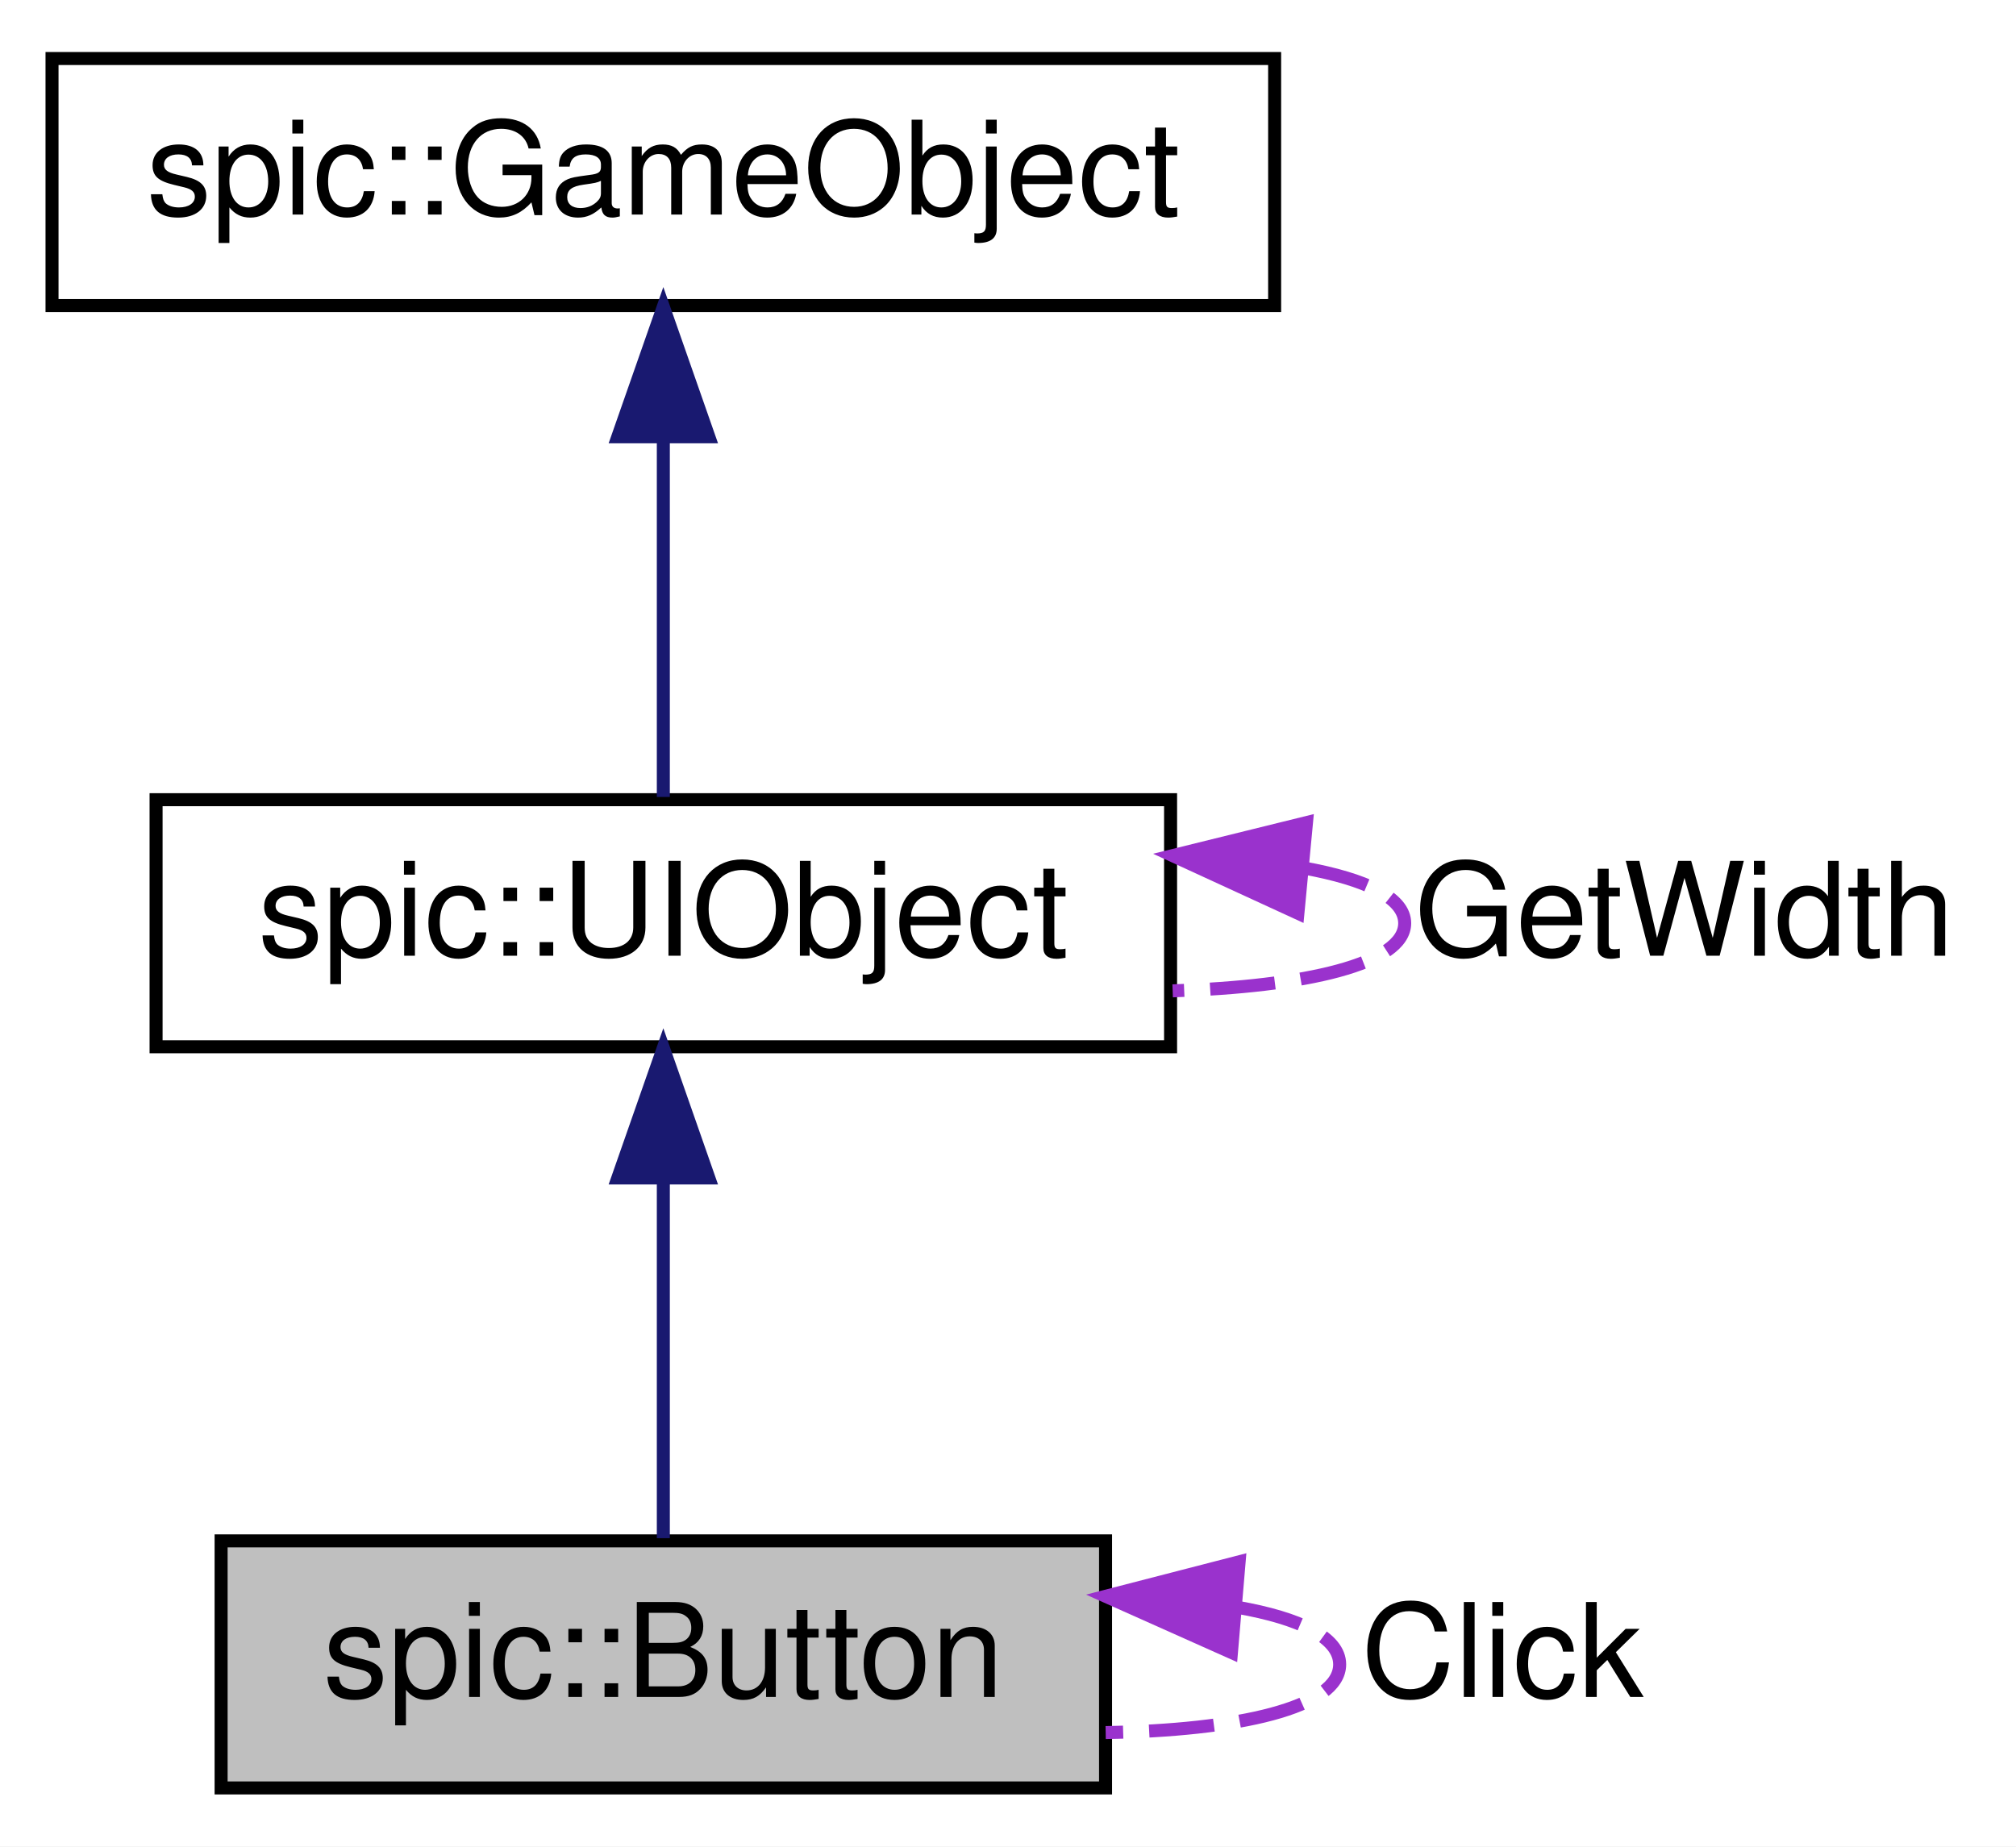
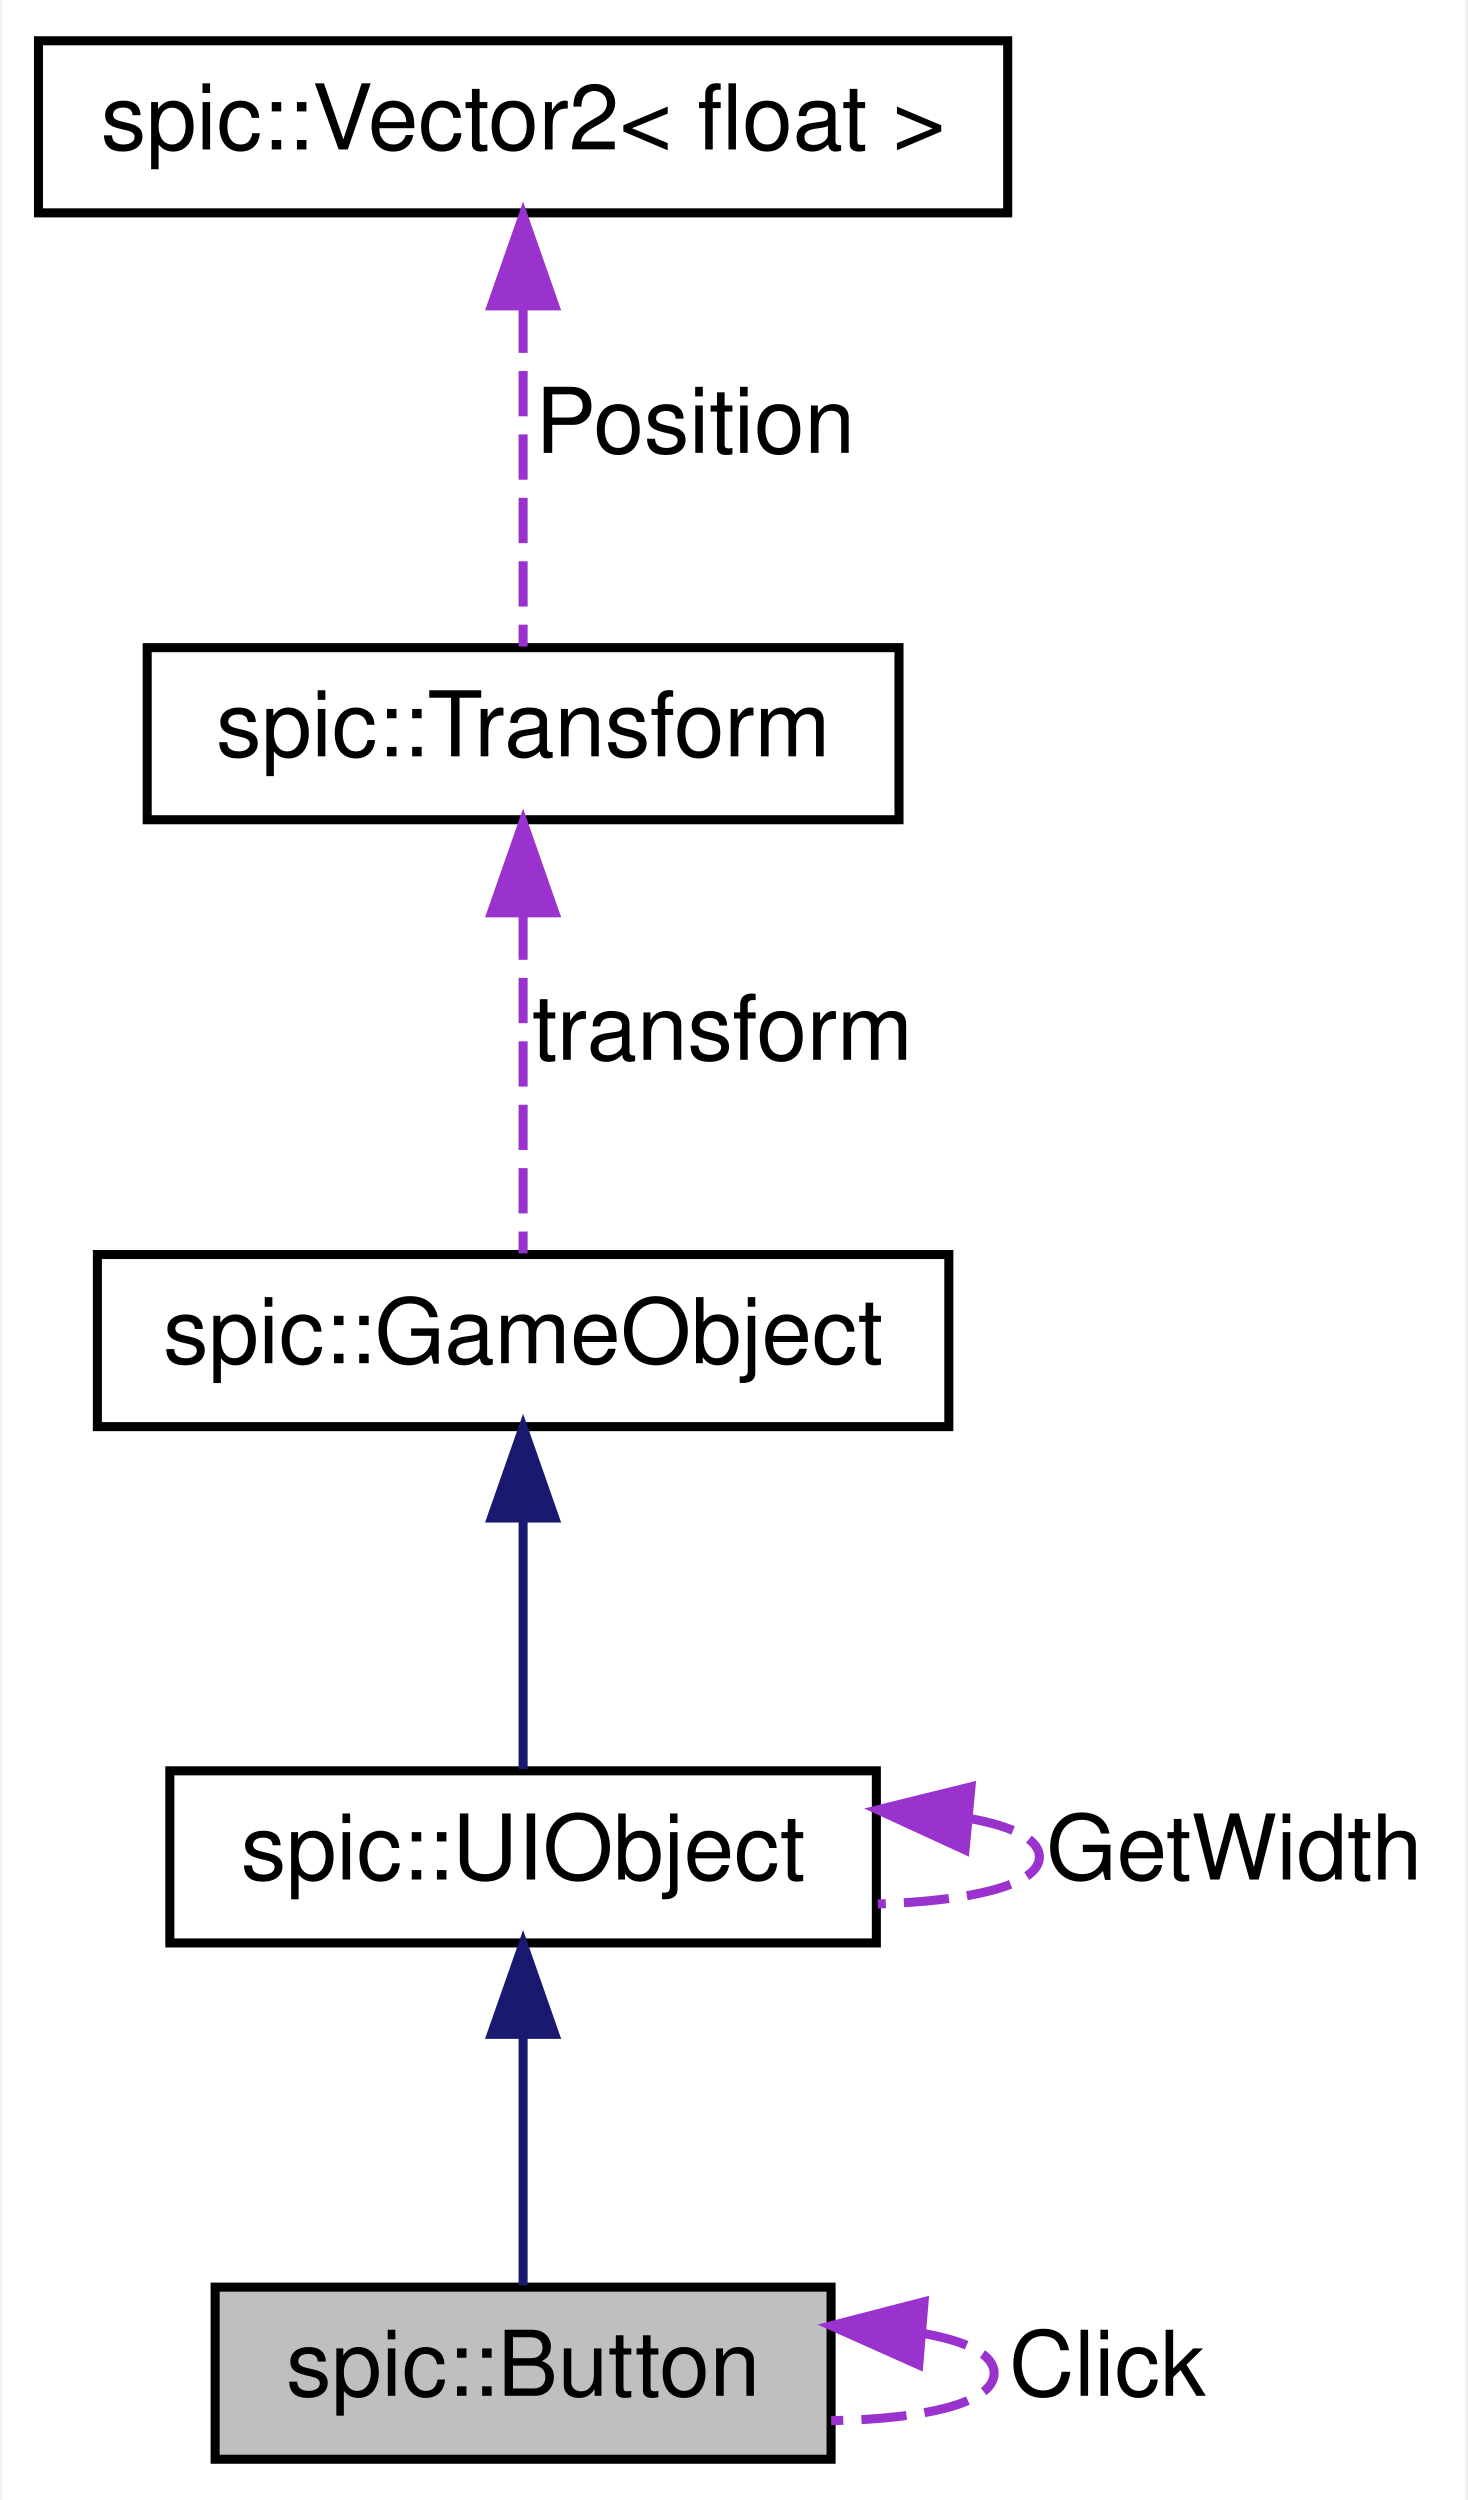
- <svg xmlns="http://www.w3.org/2000/svg" xmlns:xlink="http://www.w3.org/1999/xlink" width="155pt" height="142pt" viewBox="0.00 0.00 155.00 142.00">
-   <g id="graph0" class="graph" transform="scale(1 1) rotate(0) translate(4 138)">
-     <polygon fill="white" stroke="transparent" points="-4,4 -4,-138 151,-138 151,4 -4,4" />
+ <svg xmlns="http://www.w3.org/2000/svg" xmlns:xlink="http://www.w3.org/1999/xlink" width="162pt" height="276pt" viewBox="0.00 0.00 161.50 276.00">
+   <g id="graph0" class="graph" transform="scale(1 1) rotate(0) translate(4 272)">
+     <polygon fill="white" stroke="transparent" points="-4,4 -4,-272 157.5,-272 157.5,4 -4,4" />
    <g id="node1" class="node">
      <g id="a_node1">
        <a xlink:title="Instances of this class are clickable user interface items.">
-           <polygon fill="#bfbfbf" stroke="black" points="13,-0.5 13,-19.5 81,-19.5 81,-0.5 13,-0.5" />
-           <text text-anchor="middle" x="47" y="-7.5" font-family="Helvetica,sans-Serif" font-size="10.00">spic::Button</text>
+           <polygon fill="#bfbfbf" stroke="black" points="19.5,-0.5 19.5,-19.5 87.5,-19.5 87.5,-0.5 19.5,-0.5" />
+           <text text-anchor="middle" x="53.5" y="-7.5" font-family="Helvetica,sans-Serif" font-size="10.00">spic::Button</text>
+         </a>
+       </g>
+     </g>
+     <g id="edge6" class="edge">
+       <path fill="none" stroke="#9a32cd" stroke-dasharray="5,2" d="M97.65,-14.39C102.42,-13.55 105.5,-12.08 105.5,-10 105.5,-6.66 97.63,-4.92 87.51,-4.76" />
+       <polygon fill="#9a32cd" stroke="#9a32cd" points="97.18,-10.92 87.51,-15.24 97.77,-17.89 97.18,-10.92" />
+       <text text-anchor="middle" x="118" y="-7.5" font-family="Helvetica,sans-Serif" font-size="10.00"> Click</text>
+     </g>
+     <g id="node2" class="node">
+       <g id="a_node2">
+         <a xlink:href="classspic_1_1UIObject.html" target="_top" xlink:title="Base class for a user interface object like Button or Text.">
+           <polygon fill="white" stroke="black" points="14.5,-57.5 14.5,-76.5 92.5,-76.5 92.5,-57.5 14.5,-57.5" />
+           <text text-anchor="middle" x="53.5" y="-64.5" font-family="Helvetica,sans-Serif" font-size="10.00">spic::UIObject</text>
+         </a>
+       </g>
+     </g>
+     <g id="edge1" class="edge">
+       <path fill="none" stroke="midnightblue" d="M53.5,-47.12C53.5,-37.82 53.5,-27.06 53.5,-19.71" />
+       <polygon fill="midnightblue" stroke="midnightblue" points="50,-47.41 53.5,-57.41 57,-47.41 50,-47.41" />
+     </g>
+     <g id="edge5" class="edge">
+       <path fill="none" stroke="#9a32cd" stroke-dasharray="5,2" d="M102.78,-71.24C107.5,-70.38 110.5,-68.97 110.5,-67 110.5,-63.86 102.83,-62.12 92.66,-61.8" />
+       <polygon fill="#9a32cd" stroke="#9a32cd" points="102.29,-67.77 92.66,-72.2 102.95,-74.74 102.29,-67.77" />
+       <text text-anchor="middle" x="132" y="-64.5" font-family="Helvetica,sans-Serif" font-size="10.00"> GetWidth</text>
+     </g>
+     <g id="node3" class="node">
+       <g id="a_node3">
+         <a xlink:href="classspic_1_1GameObject.html" target="_top" xlink:title="Any object which should be represented on screen.">
+           <polygon fill="white" stroke="black" points="6.5,-114.5 6.5,-133.5 100.5,-133.5 100.5,-114.5 6.5,-114.5" />
+           <text text-anchor="middle" x="53.5" y="-121.5" font-family="Helvetica,sans-Serif" font-size="10.00">spic::GameObject</text>
+         </a>
+       </g>
+     </g>
+     <g id="edge2" class="edge">
+       <path fill="none" stroke="midnightblue" d="M53.5,-104.12C53.5,-94.82 53.5,-84.06 53.5,-76.71" />
+       <polygon fill="midnightblue" stroke="midnightblue" points="50,-104.41 53.5,-114.41 57,-104.41 50,-104.41" />
+     </g>
+     <g id="node4" class="node">
+       <g id="a_node4">
+         <a xlink:href="classspic_1_1Transform.html" target="_top" xlink:title="Instances of this class represent specific 2D transformations.">
+           <polygon fill="white" stroke="black" points="12,-181.5 12,-200.5 95,-200.5 95,-181.5 12,-181.5" />
+           <text text-anchor="middle" x="53.5" y="-188.5" font-family="Helvetica,sans-Serif" font-size="10.00">spic::Transform</text>
+         </a>
+       </g>
+     </g>
+     <g id="edge3" class="edge">
+       <path fill="none" stroke="#9a32cd" stroke-dasharray="5,2" d="M53.5,-171.04C53.5,-158.67 53.5,-143.12 53.5,-133.63" />
+       <polygon fill="#9a32cd" stroke="#9a32cd" points="50,-171.23 53.5,-181.23 57,-171.23 50,-171.23" />
+       <text text-anchor="middle" x="75.5" y="-155" font-family="Helvetica,sans-Serif" font-size="10.00"> transform</text>
+     </g>
+     <g id="node5" class="node">
+       <g id="a_node5">
+         <a xlink:href="structspic_1_1Vector2.html" target="_top" xlink:title=" ">
+           <polygon fill="white" stroke="black" points="0,-248.5 0,-267.5 107,-267.5 107,-248.5 0,-248.5" />
+           <text text-anchor="middle" x="53.5" y="-255.5" font-family="Helvetica,sans-Serif" font-size="10.00">spic::Vector2&lt; float &gt;</text>
        </a>
      </g>
    </g>
    <g id="edge4" class="edge">
-       <path fill="none" stroke="#9a32cd" stroke-dasharray="5,2" d="M91.15,-14.39C95.92,-13.55 99,-12.08 99,-10 99,-6.66 91.13,-4.92 81.01,-4.76" />
-       <polygon fill="#9a32cd" stroke="#9a32cd" points="90.68,-10.92 81.01,-15.24 91.27,-17.89 90.68,-10.92" />
-       <text text-anchor="middle" x="111.5" y="-7.5" font-family="Helvetica,sans-Serif" font-size="10.00"> Click</text>
-     </g>
-     <g id="node2" class="node">
-       <g id="a_node2">
-         <a xlink:href="classspic_1_1UIObject.html" target="_top" xlink:title="Base class for a user interface object like Button or Text.">
-           <polygon fill="white" stroke="black" points="8,-57.5 8,-76.5 86,-76.5 86,-57.5 8,-57.5" />
-           <text text-anchor="middle" x="47" y="-64.5" font-family="Helvetica,sans-Serif" font-size="10.00">spic::UIObject</text>
-         </a>
-       </g>
-     </g>
-     <g id="edge1" class="edge">
-       <path fill="none" stroke="midnightblue" d="M47,-47.12C47,-37.82 47,-27.06 47,-19.71" />
-       <polygon fill="midnightblue" stroke="midnightblue" points="43.5,-47.41 47,-57.41 50.5,-47.41 43.5,-47.41" />
-     </g>
-     <g id="edge3" class="edge">
-       <path fill="none" stroke="#9a32cd" stroke-dasharray="5,2" d="M96.28,-71.24C101,-70.38 104,-68.97 104,-67 104,-63.86 96.33,-62.12 86.16,-61.8" />
-       <polygon fill="#9a32cd" stroke="#9a32cd" points="95.79,-67.77 86.16,-72.2 96.45,-74.74 95.79,-67.77" />
-       <text text-anchor="middle" x="125.5" y="-64.5" font-family="Helvetica,sans-Serif" font-size="10.00"> GetWidth</text>
-     </g>
-     <g id="node3" class="node">
-       <g id="a_node3">
-         <a xlink:href="classspic_1_1GameObject.html" target="_top" xlink:title="Any object which should be represented on screen.">
-           <polygon fill="white" stroke="black" points="0,-114.5 0,-133.5 94,-133.5 94,-114.5 0,-114.5" />
-           <text text-anchor="middle" x="47" y="-121.5" font-family="Helvetica,sans-Serif" font-size="10.00">spic::GameObject</text>
-         </a>
-       </g>
-     </g>
-     <g id="edge2" class="edge">
-       <path fill="none" stroke="midnightblue" d="M47,-104.12C47,-94.82 47,-84.06 47,-76.71" />
-       <polygon fill="midnightblue" stroke="midnightblue" points="43.5,-104.41 47,-114.41 50.5,-104.41 43.5,-104.41" />
+       <path fill="none" stroke="#9a32cd" stroke-dasharray="5,2" d="M53.5,-238.04C53.5,-225.67 53.5,-210.12 53.5,-200.63" />
+       <polygon fill="#9a32cd" stroke="#9a32cd" points="50,-238.23 53.5,-248.23 57,-238.23 50,-238.23" />
+       <text text-anchor="middle" x="72.5" y="-222" font-family="Helvetica,sans-Serif" font-size="10.00"> Position</text>
    </g>
  </g>
</svg>
